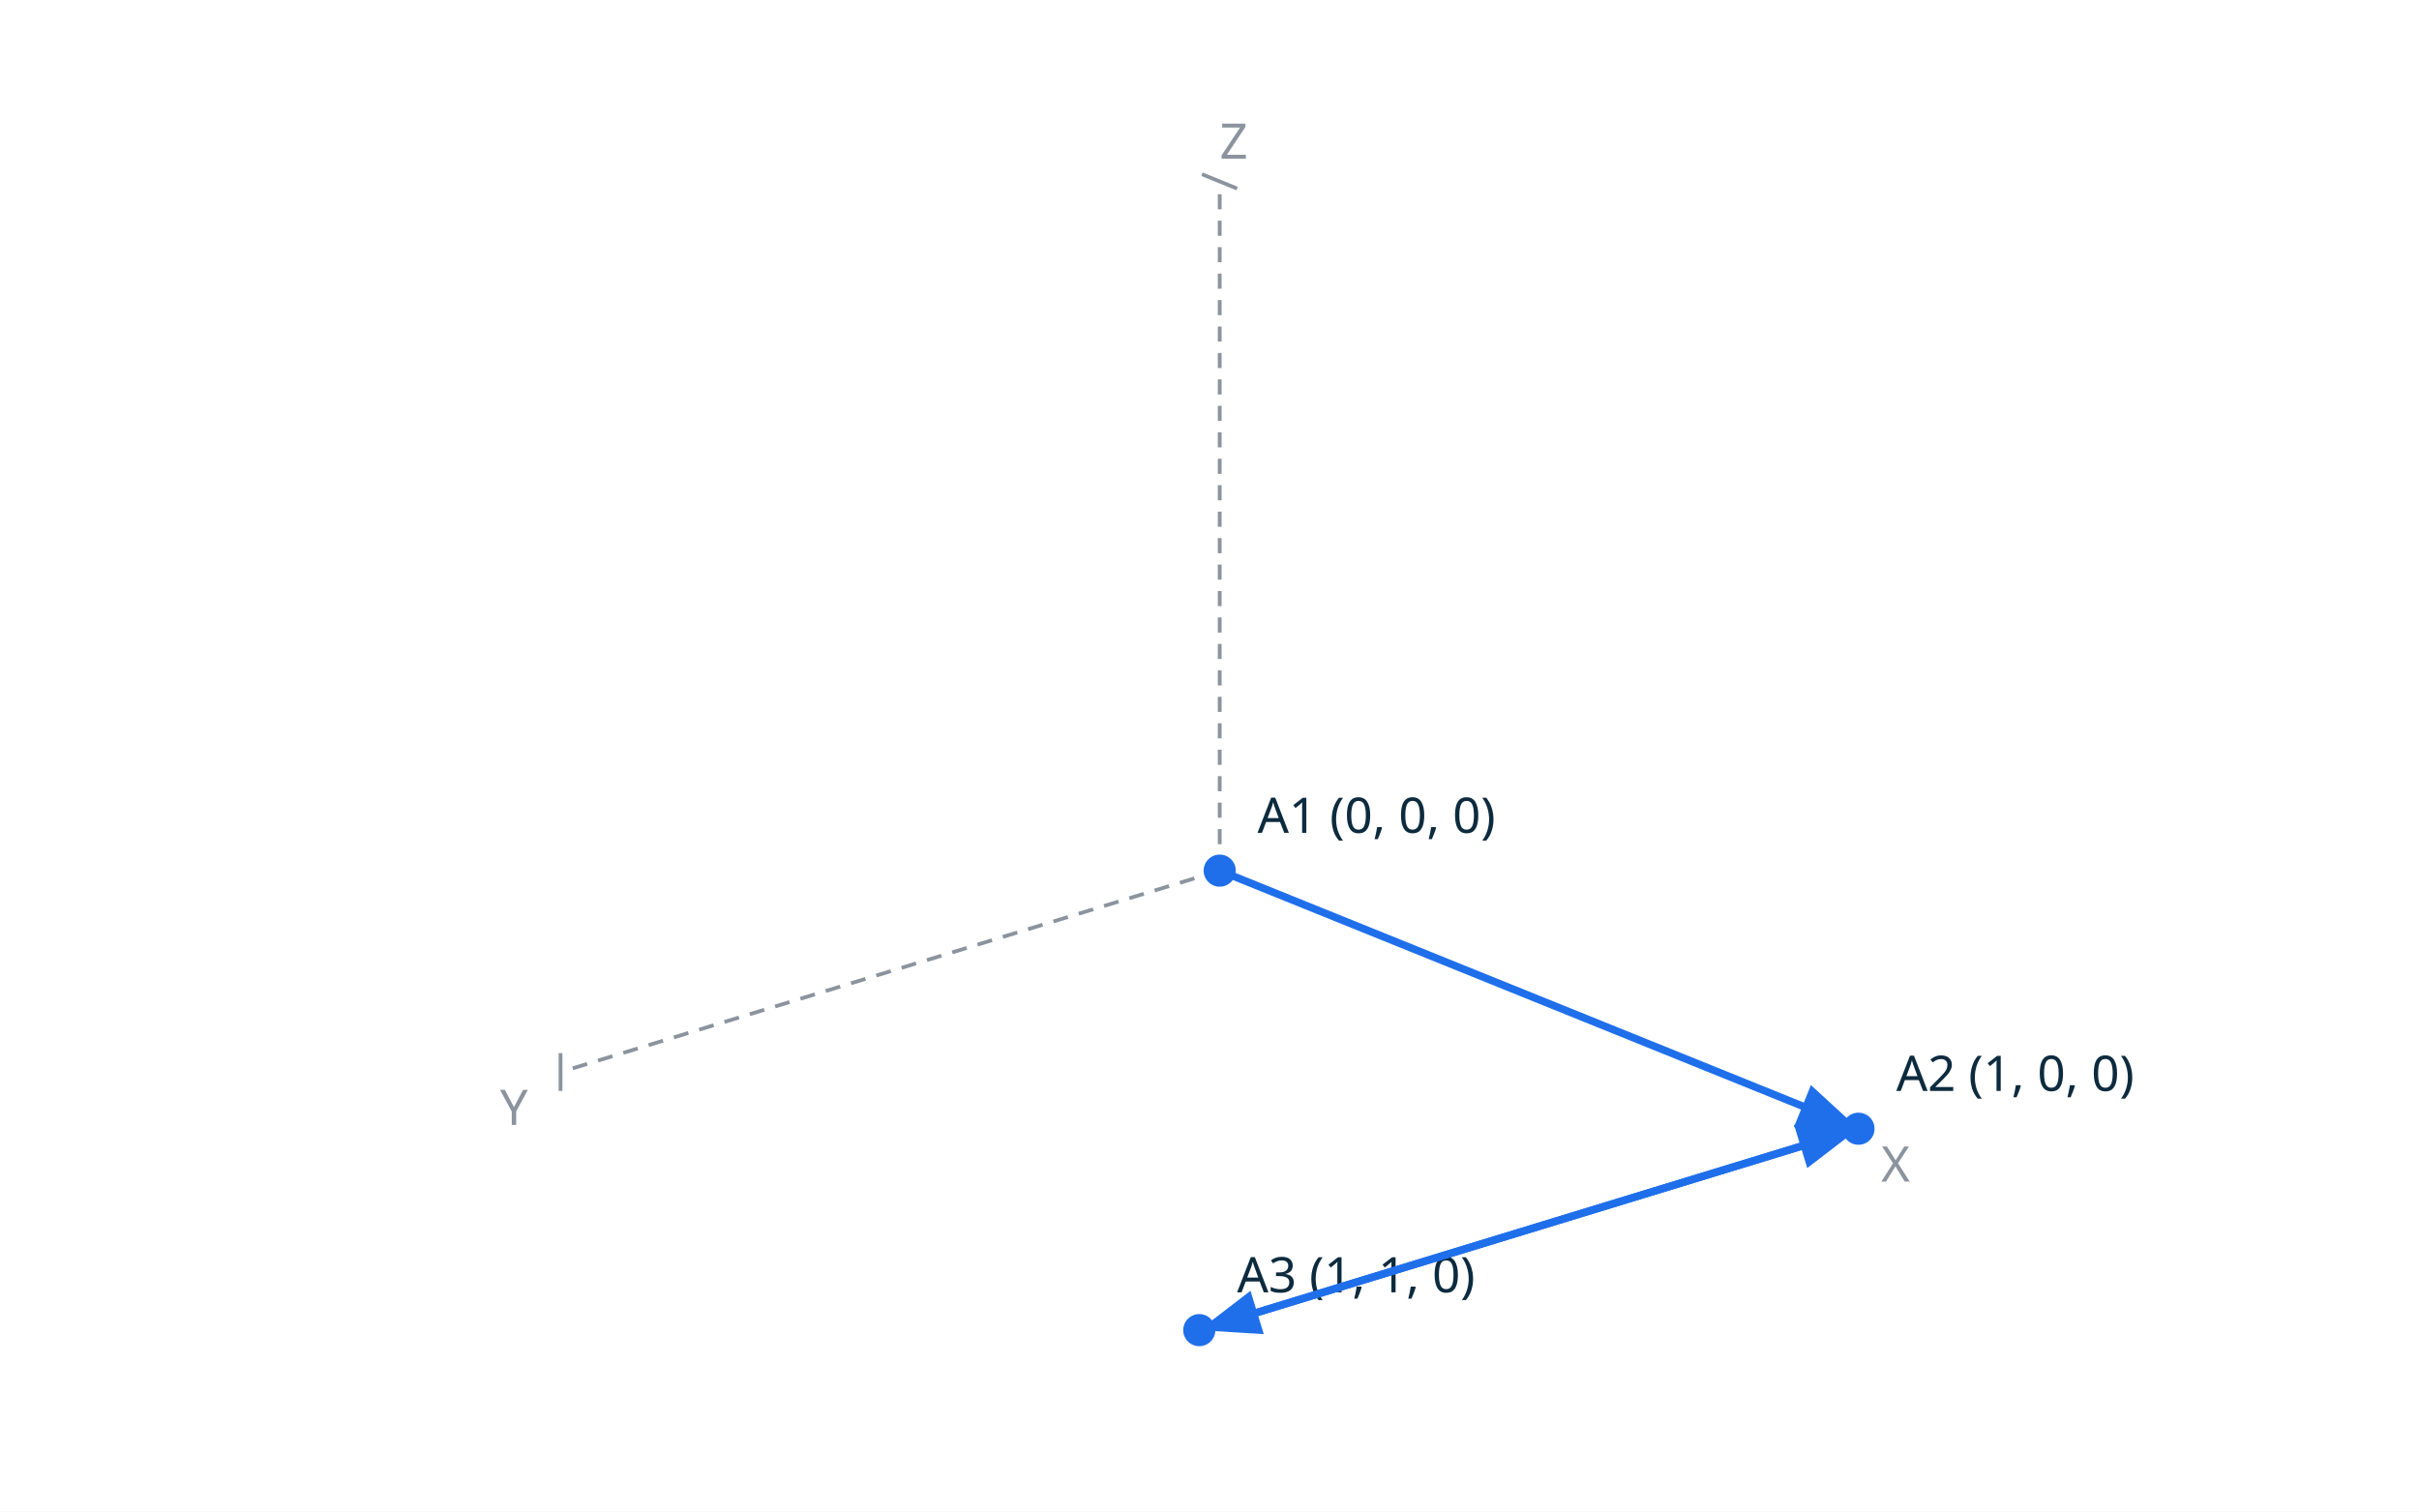
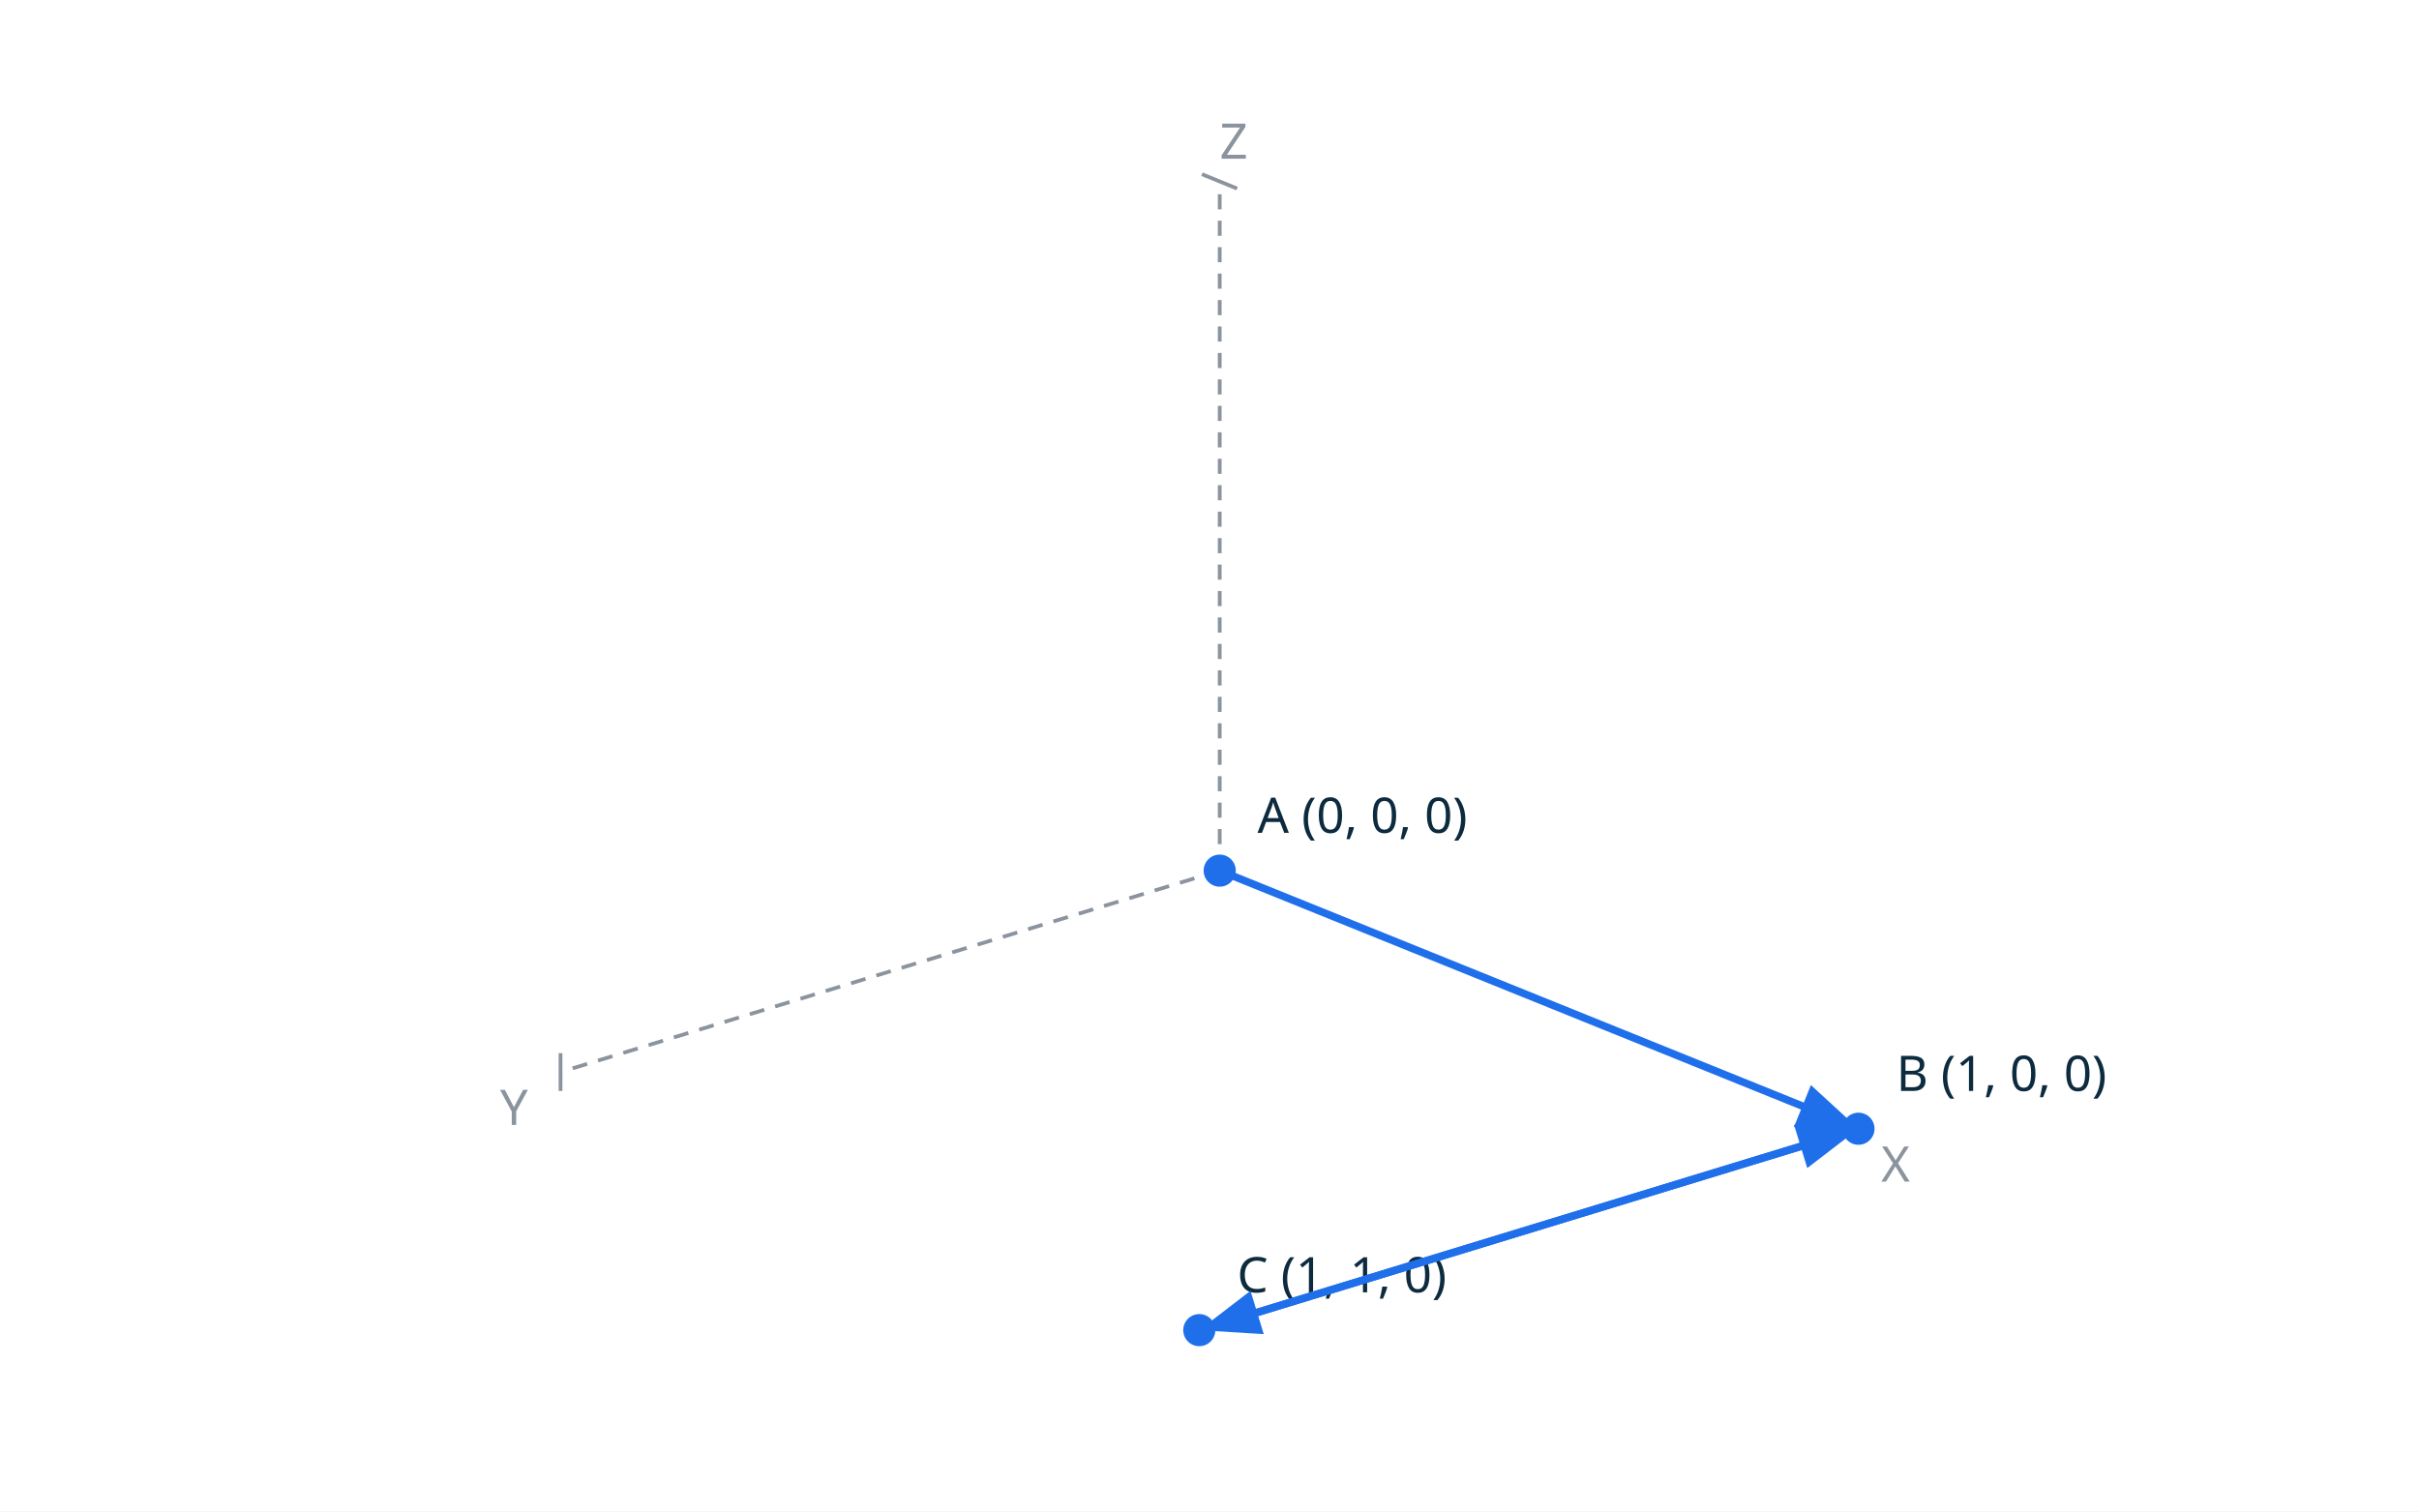
<svg xmlns="http://www.w3.org/2000/svg" viewBox="0 0 640 400" width="640" height="400">
  <rect width="640" height="400" fill="#ffffff" />
  <circle cx="322.7" cy="230.4" r="2.5" fill="#ffffff" stroke="#6e7781" stroke-width="1.0" />
  <circle cx="322.7" cy="230.4" r="2.5" fill="#ffffff" stroke="#6e7781" stroke-width="1.0" />
  <line x1="322.7" y1="230.4" x2="491.7" y2="298.7" stroke="#6e7781" stroke-width="1.0" stroke-dasharray="4 3" />
  <circle cx="491.7" cy="298.7" r="2.5" fill="#ffffff" stroke="#6e7781" stroke-width="1.0" />
  <circle cx="491.7" cy="298.7" r="2.5" fill="#ffffff" stroke="#6e7781" stroke-width="1.0" />
  <line x1="322.7" y1="230.4" x2="491.7" y2="298.7" stroke="#6e7781" stroke-width="1.0" stroke-dasharray="4 3" />
  <line x1="491.7" y1="298.7" x2="317.3" y2="352.0" stroke="#6e7781" stroke-width="1.0" stroke-dasharray="4 3" />
  <circle cx="491.7" cy="298.7" r="2.5" fill="#ffffff" stroke="#6e7781" stroke-width="1.0" />
  <circle cx="317.3" cy="352.0" r="2.5" fill="#ffffff" stroke="#6e7781" stroke-width="1.0" />
  <line x1="322.7" y1="230.4" x2="491.7" y2="298.7" stroke="#8b949e" stroke-width="1.0" stroke-dasharray="4 3" />
  <text x="497.7" y="312.7" fill="#8b949e" font-family="sans-serif" font-size="13">X</text>
  <line x1="322.7" y1="230.4" x2="148.3" y2="283.7" stroke="#8b949e" stroke-width="1.0" stroke-dasharray="4 3" />
  <text x="132.3" y="297.7" fill="#8b949e" font-family="sans-serif" font-size="13">Y</text>
  <line x1="322.7" y1="230.4" x2="322.7" y2="48.0" stroke="#8b949e" stroke-width="1.0" stroke-dasharray="4 3" />
  <text x="322.7" y="42.0" fill="#8b949e" font-family="sans-serif" font-size="13">Z</text>
  <circle cx="322.7" cy="230.4" r="2.5" fill="#8b949e" />
  <line x1="496.5" y1="297.2" x2="487.0" y2="300.1" stroke="#8b949e" stroke-width="1.0" />
  <line x1="148.3" y1="288.7" x2="148.3" y2="278.7" stroke="#8b949e" stroke-width="1.0" />
  <line x1="318.0" y1="46.1" x2="327.3" y2="49.9" stroke="#8b949e" stroke-width="1.0" />
  <circle cx="322.7" cy="230.4" r="5.0" fill="#1f6feb" stroke="#ffffff" stroke-width="1.5" />
-   <text x="332.7" y="220.4" fill="#0d2b3e" font-family="sans-serif" font-size="13">A1 (0, 0, 0)</text>
+   <text x="332.7" y="220.4" fill="#0d2b3e" font-family="sans-serif" font-size="13">A (0, 0, 0)</text>
  <circle cx="491.7" cy="298.7" r="5.0" fill="#1f6feb" stroke="#ffffff" stroke-width="1.5" />
-   <text x="501.7" y="288.7" fill="#0d2b3e" font-family="sans-serif" font-size="13">A2 (1, 0, 0)</text>
+   <text x="501.7" y="288.7" fill="#0d2b3e" font-family="sans-serif" font-size="13">B (1, 0, 0)</text>
  <circle cx="317.3" cy="352.0" r="5.0" fill="#1f6feb" stroke="#ffffff" stroke-width="1.5" />
-   <text x="327.3" y="342.0" fill="#0d2b3e" font-family="sans-serif" font-size="13">A3 (1, 1, 0)</text>
+   <text x="327.3" y="342.0" fill="#0d2b3e" font-family="sans-serif" font-size="13">C (1, 1, 0)</text>
  <defs>
    <marker id="arrow" markerWidth="10" markerHeight="10" refX="8" refY="3" orient="auto">
      <path d="M0,0 L8,3 L0,6 z" fill="#1a7f37" />
    </marker>
    <marker id="arrow1" markerWidth="10" markerHeight="10" refX="8" refY="3" orient="auto">
      <path d="M0,0 L8,3 L0,6 z" fill="#1f6feb" />
    </marker>
  </defs>
  <line x1="322.7" y1="230.4" x2="491.7" y2="298.7" stroke="#1f6feb" stroke-width="2.0" marker-end="url(#arrow1)" />
  <line x1="491.7" y1="298.7" x2="317.3" y2="352.0" stroke="#1f6feb" stroke-width="2.0" marker-end="url(#arrow1)" />
  <line x1="317.3" y1="352.0" x2="491.7" y2="298.7" stroke="#1f6feb" stroke-width="2.0" marker-end="url(#arrow1)" />
</svg>
